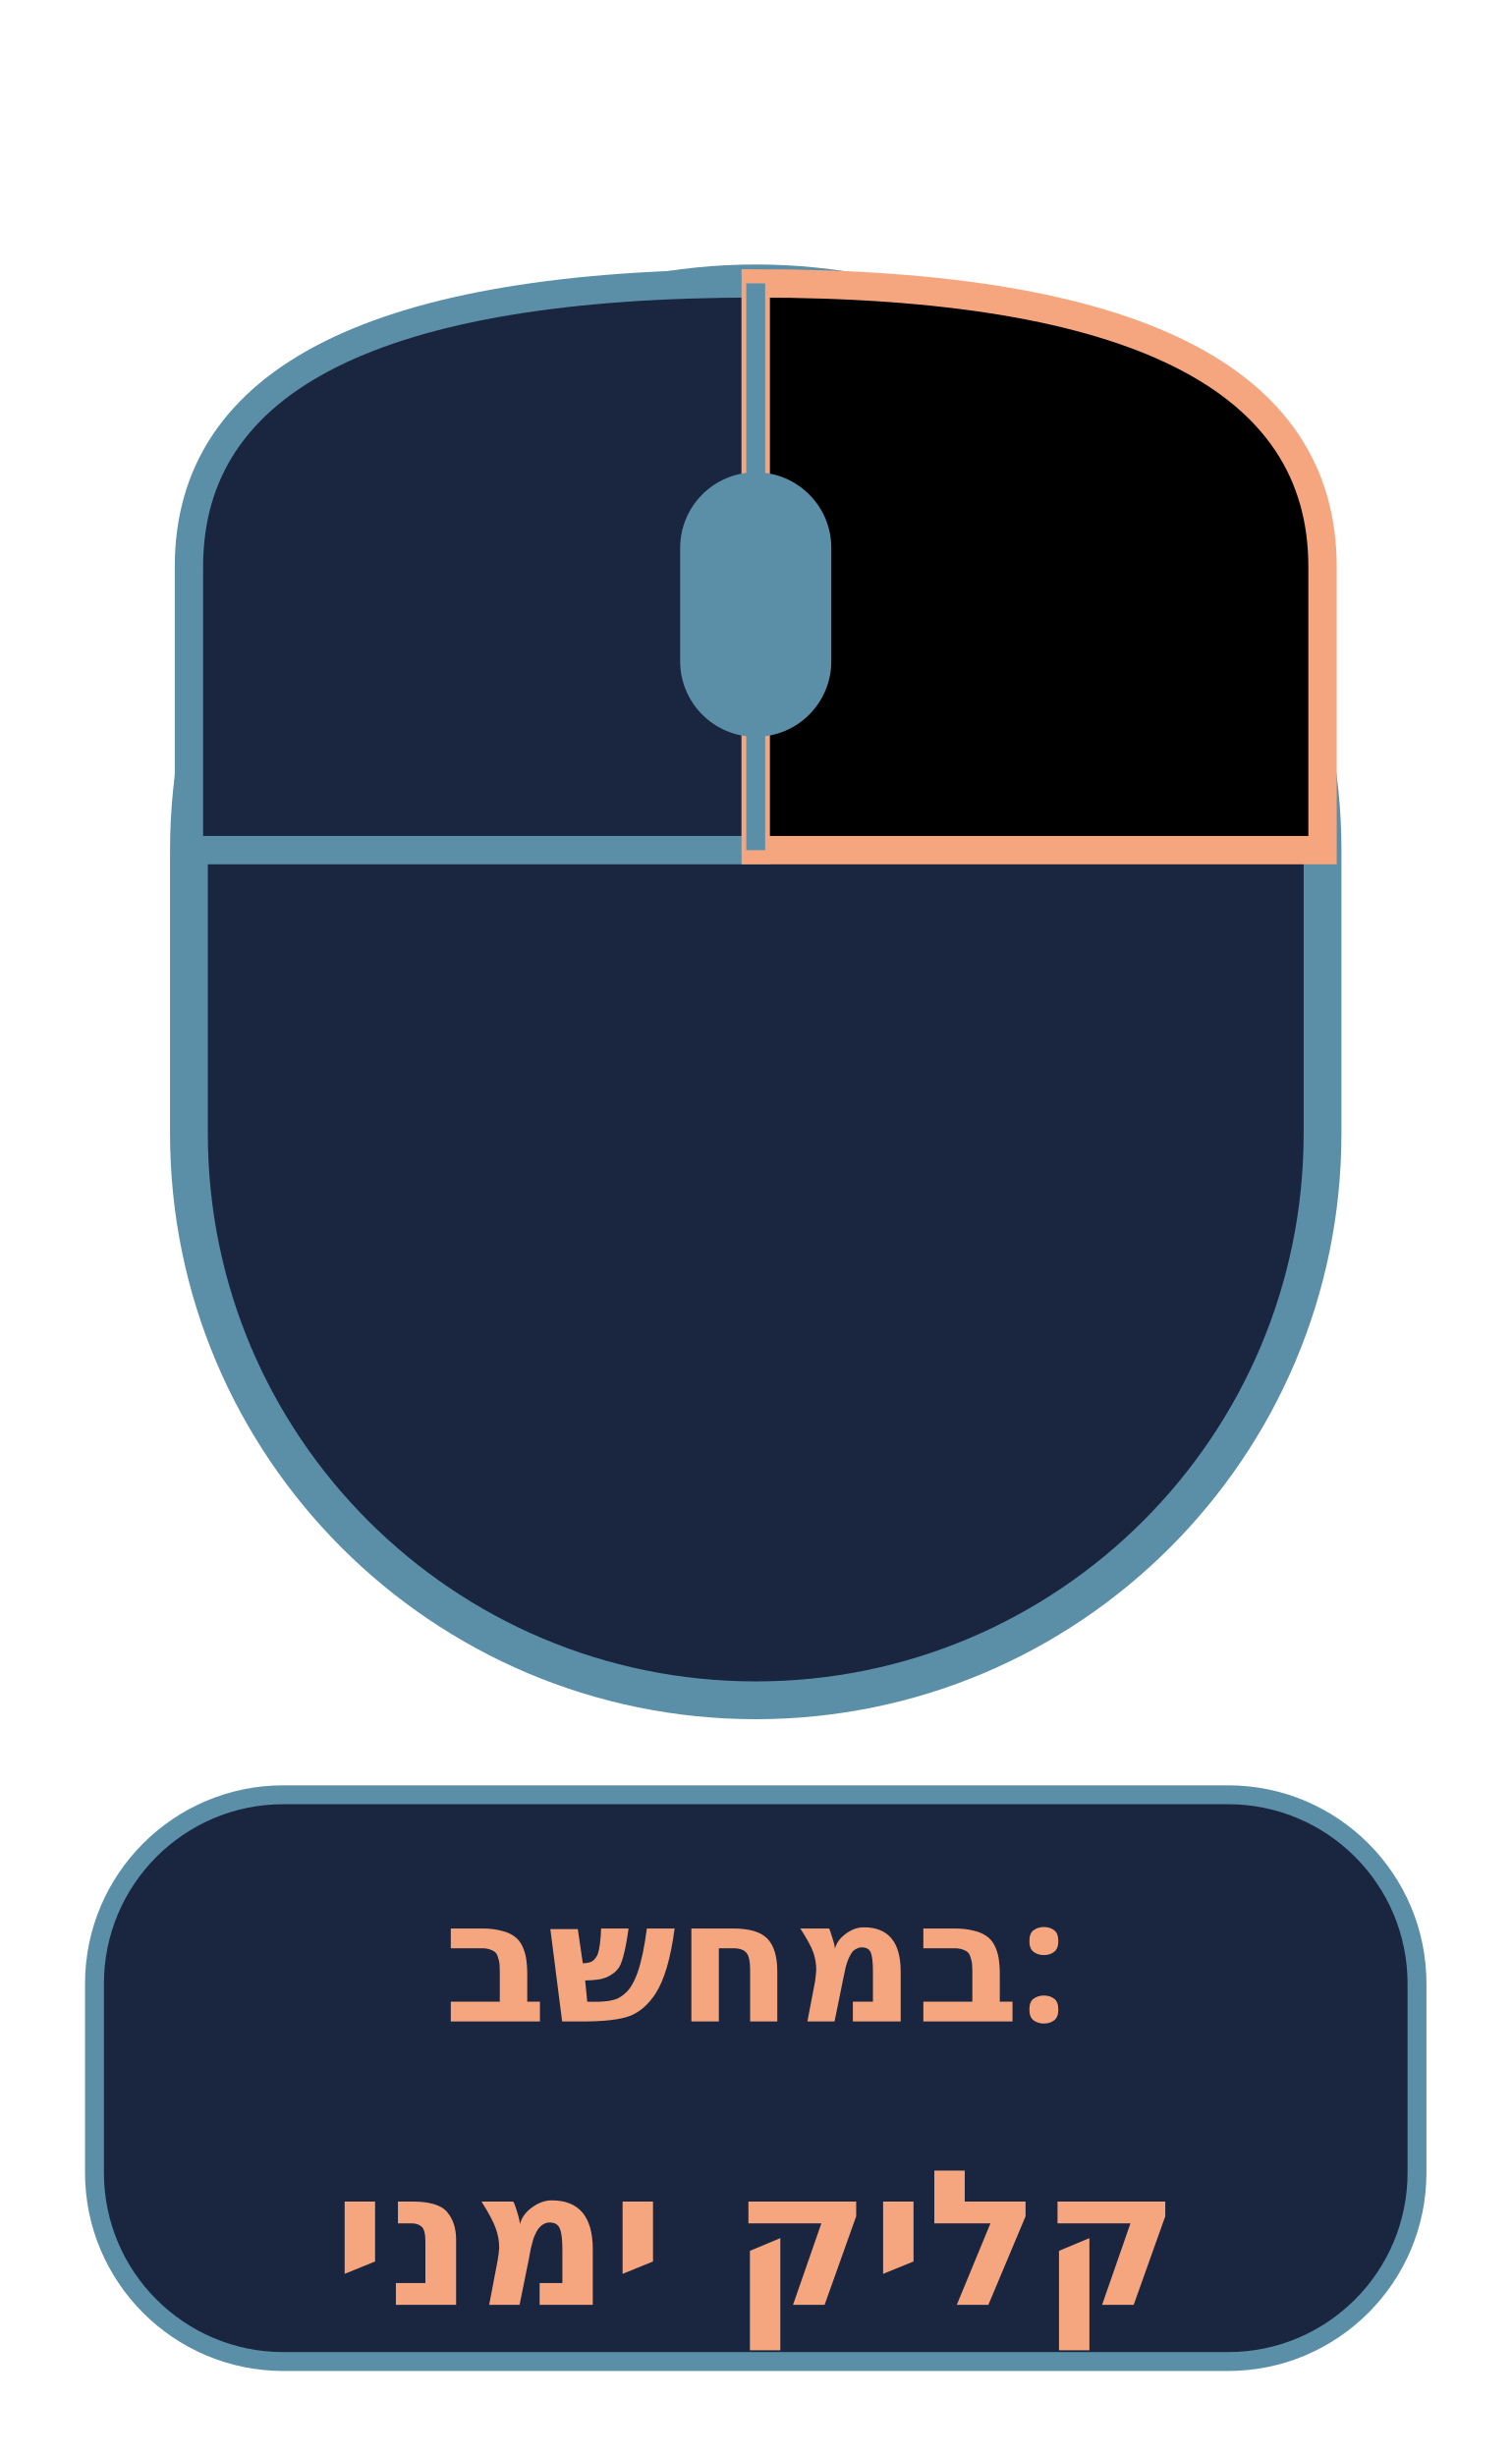
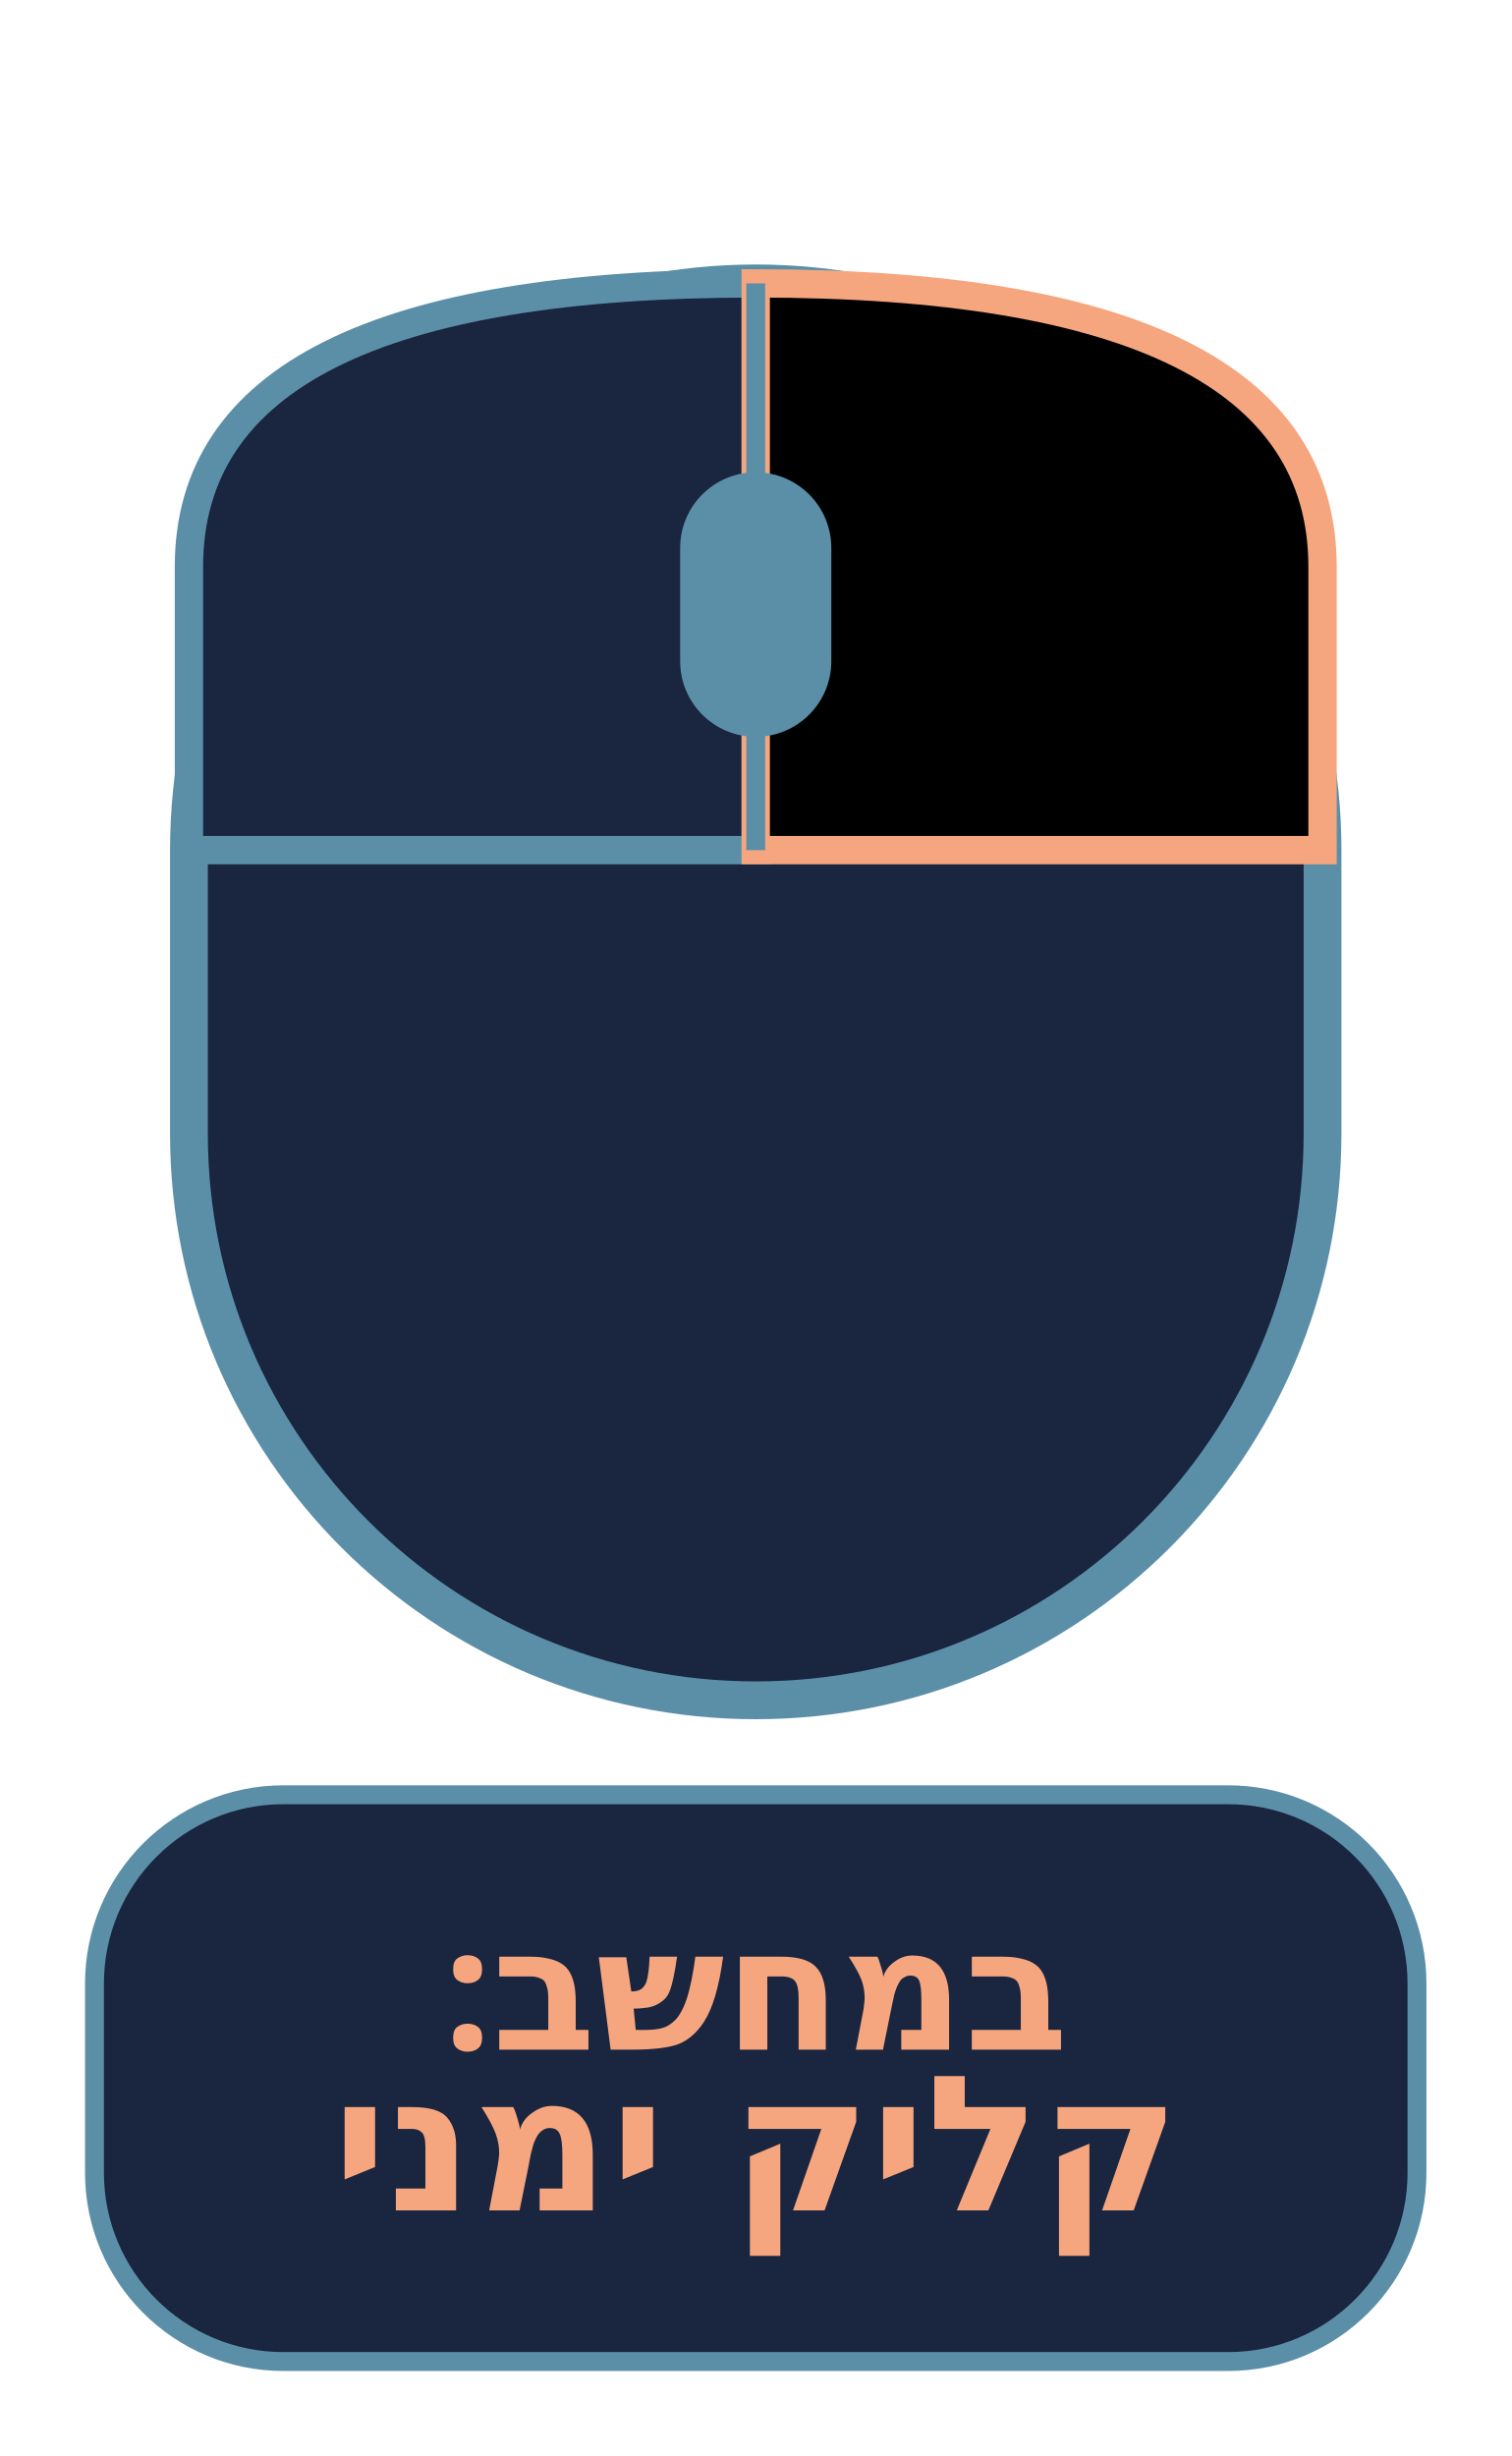
<svg xmlns="http://www.w3.org/2000/svg" viewBox="0 0 80 130" width="80" height="130">
  <style>
    @keyframes right-click-pulse {
      0%, 100% { fill: #1a2540; }
      40%, 60% { fill: #f6a67e; }
    }
    .mouse-body { fill: #1a2540; stroke: #5b8fa8; stroke-width: 2; }
    .mouse-left { fill: #1a2540; stroke: #5b8fa8; stroke-width: 1.5; }
    .mouse-right { animation: right-click-pulse 2s ease-in-out infinite; stroke: #f6a67e; stroke-width: 1.5; }
    .mouse-divider { stroke: #5b8fa8; stroke-width: 1; }
    .mouse-wheel { fill: #5b8fa8; }
  </style>
  <rect class="mouse-body" x="10" y="15" width="60" height="75" rx="30" />
  <path class="mouse-left" d="M10,45 L10,30 Q10,15 40,15 L40,45 Z" />
  <path class="mouse-right" d="M40,45 L40,15 Q70,15 70,30 L70,45 Z" />
  <line class="mouse-divider" x1="40" y1="15" x2="40" y2="45" />
  <rect class="mouse-wheel" x="36" y="25" width="8" height="14" rx="4" />
  <rect rx="10" x="5" y="95" width="70" height="30" fill="#1a2540" stroke="#5b8fa8" stroke-width="1" />
-   <text x="40" y="107" fill="#f6a67e" font-family="Rubik,sans-serif" font-size="9" font-weight="600" text-anchor="middle">במחשב:</text>
-   <text x="40" y="122" fill="#f6a67e" font-family="Rubik,sans-serif" font-size="10" font-weight="700" text-anchor="middle">קליק ימני</text>
+   <text x="40" y="105" fill="#f6a67e" font-family="Rubik,sans-serif" font-size="9" font-weight="600" text-anchor="middle" direction="rtl" dominant-baseline="central">במחשב:</text>
+   <text x="40" y="117" fill="#f6a67e" font-family="Rubik,sans-serif" font-size="10" font-weight="700" text-anchor="middle">קליק ימני</text>
</svg>
